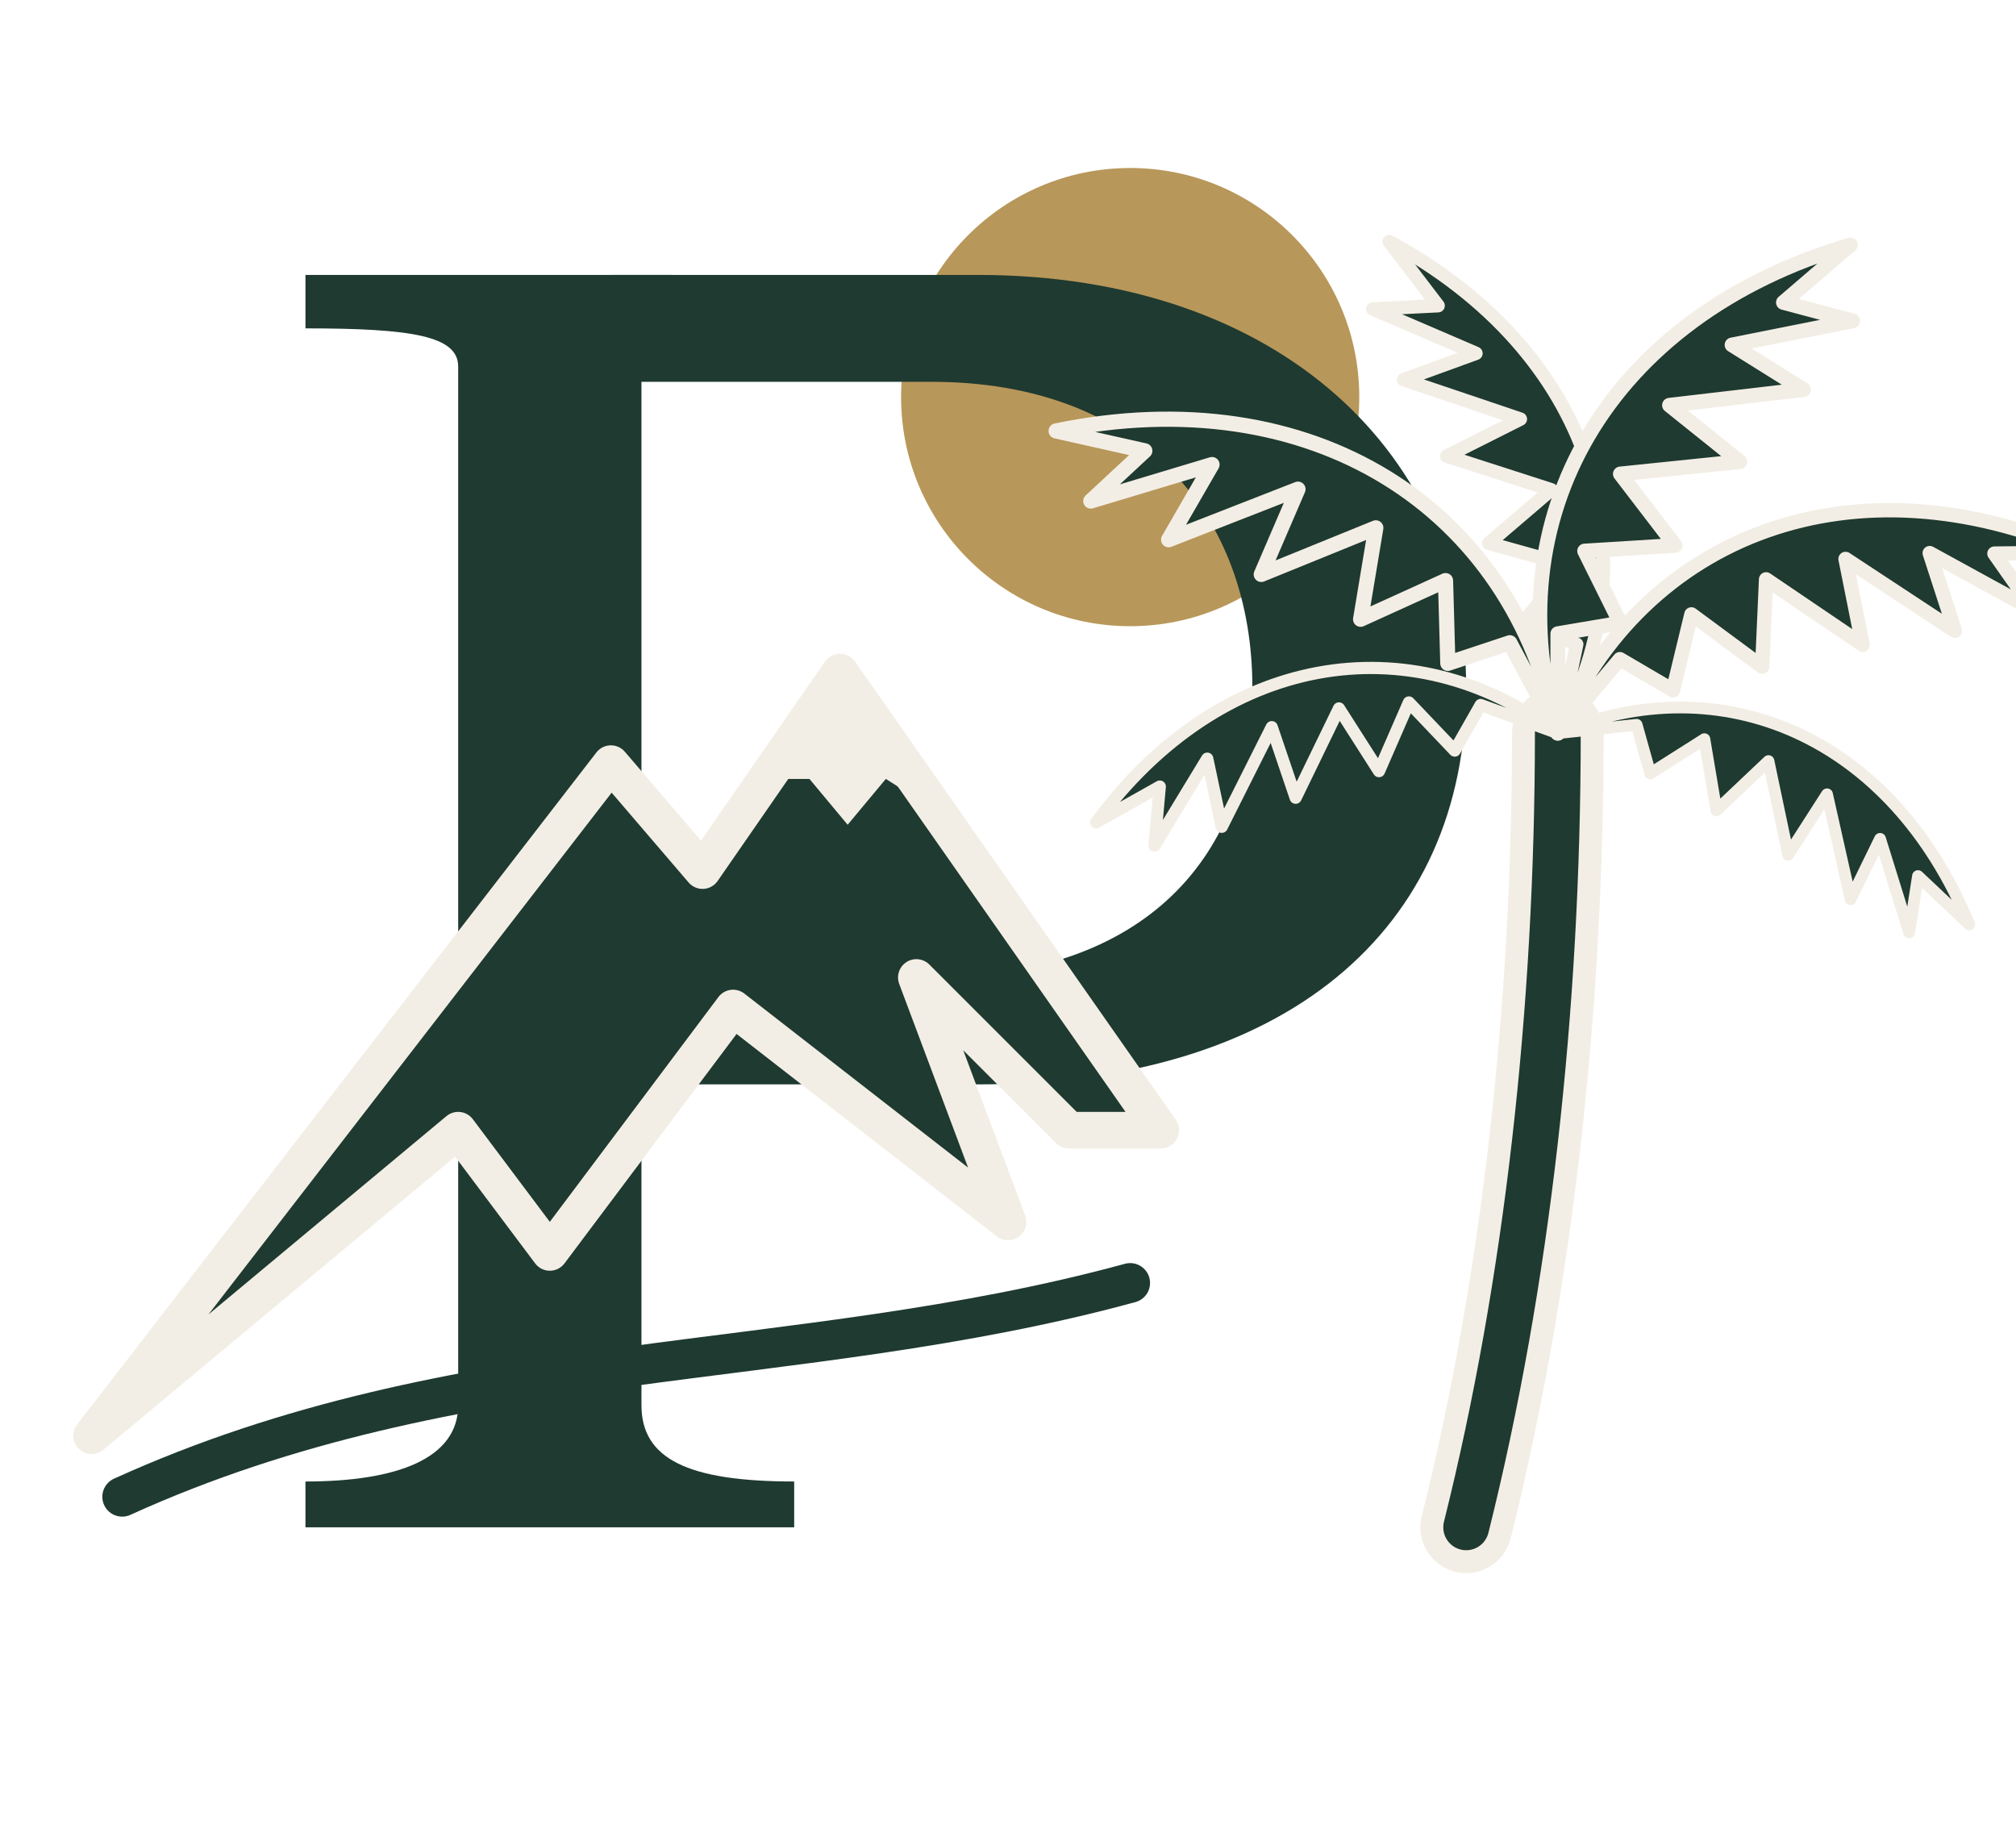
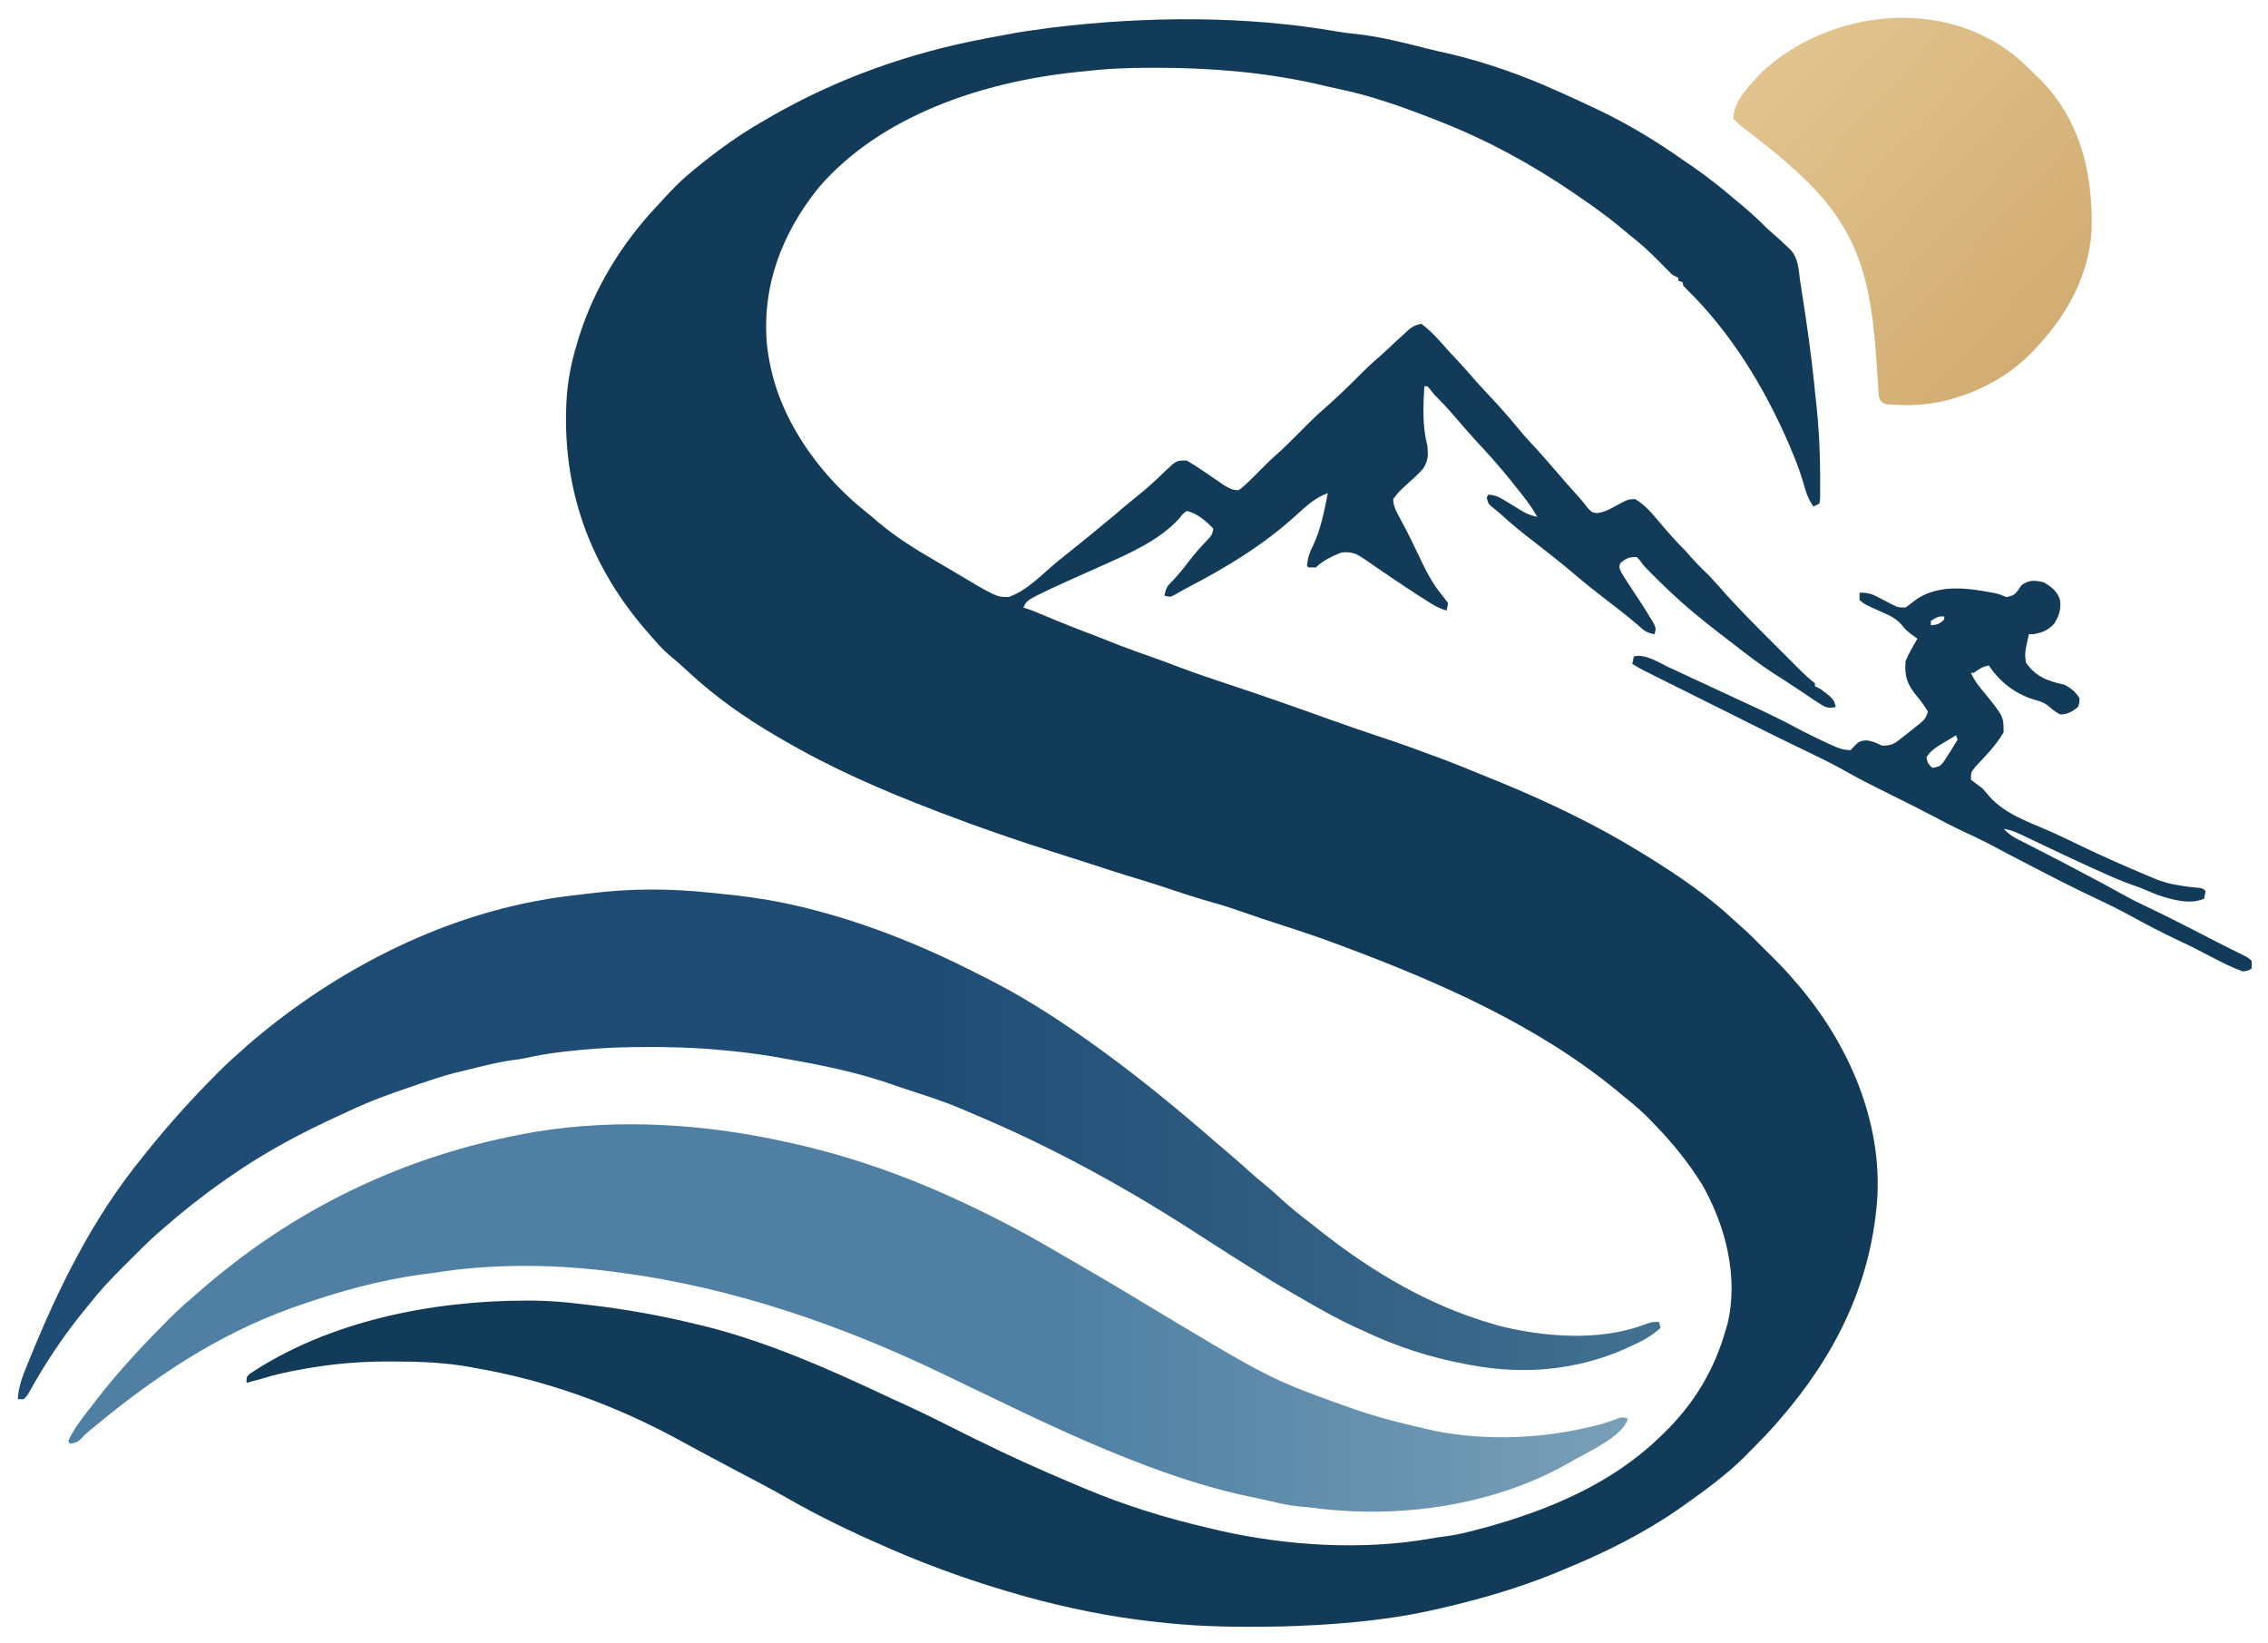
- <svg xmlns="http://www.w3.org/2000/svg" viewBox="0 0 132 120">
-   <circle cx="74" cy="26" r="15" fill="#b8975a" />
-   <g fill="#1f3a30">
-     <path fill-rule="evenodd" d="M40 18 H64 C84 18 96 30 96 45 C96 61 84 71 64 71 H40 V64 H61 C75 64 82 56 82 45 C82 34 75 25 61 25 H40 Z" />
-     <path d="M20 18 H44 V22 H42 V92 C42 95.5 45 97 52 97 V100 H20 V97 C26 97 30 95.5 30 92 V24 C30 22 27 21.5 20 21.5 Z" />
-   </g>
-   <path d="M6 94 L40 50 L46 57 L55 44 L76 74 L70 74 L60 64 L66 80 L48 66 L36 82 L30 74 Z" fill="#1f3a30" stroke="#f3eee5" stroke-width="2.4" stroke-linejoin="round" />
-   <path fill="#f3eee5" d="M50 51 L55 44 L61.5 53.2 L58 51 L55.5 54 L53 51 Z" />
-   <path d="M8 98 C30 88 52 90 74 84" fill="none" stroke="#1f3a30" stroke-width="2.6" stroke-linecap="round" />
-   <path d="M102 48 C102 66 100 84 96 100" stroke="#f3eee5" stroke-width="6" fill="none" stroke-linecap="round" />
-   <path d="M102 48 C102 66 100 84 96 100" stroke="#1f3a30" stroke-width="3" fill="none" stroke-linecap="round" />
-   <g fill="#1f3a30" stroke="#f3eee5" stroke-width="1.4" stroke-linejoin="round" transform="translate(102 48)">
-     <path d="M0 0 C14 -16 36 -17 54 -1 L46 -3.5 L48 3 L40 -5.5 L40 2.5 L32 -7.5 L31 1 L24 -8 L21 0 L16 -7 L12 -0.5 L8 -5 Z" transform="scale(-1 1) rotate(-70) scale(0.63)" />
-     <path d="M0 0 C14 -16 36 -17 54 -1 L46 -3.5 L48 3 L40 -5.5 L40 2.5 L32 -7.5 L31 1 L24 -8 L21 0 L16 -7 L12 -0.5 L8 -5 Z" transform="rotate(-58) scale(0.69)" />
-     <path d="M0 0 C14 -16 36 -17 54 -1 L46 -3.5 L48 3 L40 -5.5 L40 2.5 L32 -7.5 L31 1 L24 -8 L21 0 L16 -7 L12 -0.5 L8 -5 Z" transform="scale(-1 1) rotate(-30) scale(0.71)" />
-     <path d="M0 0 C14 -16 36 -17 54 -1 L46 -3.5 L48 3 L40 -5.5 L40 2.5 L32 -7.5 L31 1 L24 -8 L21 0 L16 -7 L12 -0.5 L8 -5 Z" transform="rotate(-18) scale(0.67)" />
-     <path d="M0 0 C14 -16 36 -17 54 -1 L46 -3.5 L48 3 L40 -5.5 L40 2.5 L32 -7.5 L31 1 L24 -8 L21 0 L16 -7 L12 -0.5 L8 -5 Z" transform="scale(-1 1) rotate(12) scale(0.57)" />
-     <path d="M0 0 C14 -16 36 -17 54 -1 L46 -3.5 L48 3 L40 -5.5 L40 2.5 L32 -7.5 L31 1 L24 -8 L21 0 L16 -7 L12 -0.5 L8 -5 Z" transform="rotate(26) scale(0.55)" />
-   </g>
+ <svg xmlns="http://www.w3.org/2000/svg" viewBox="144 64 1527 1106" role="img" aria-label="Sea &amp; Ski Villas">
+   <defs>
+     <linearGradient id="ss-mid-dark" gradientUnits="userSpaceOnUse" x1="150" y1="0" x2="1260" y2="0">
+       <stop offset="0" stop-color="#1f4c74" />
+       <stop offset="1" stop-color="#6f9fb5" />
+     </linearGradient>
+     <linearGradient id="ss-light-dark" gradientUnits="userSpaceOnUse" x1="190" y1="0" x2="1240" y2="0">
+       <stop offset="0" stop-color="#4f80a3" />
+       <stop offset="1" stop-color="#c6d8de" />
+     </linearGradient>
+     <linearGradient id="ss-sun-dark" x1="0" y1="0" x2="1" y2="1">
+       <stop offset="0" stop-color="#e4c793" />
+       <stop offset="1" stop-color="#cfa86c" />
+     </linearGradient>
+   </defs>
+   <path fill="#123B5A" d="M0 0 C4.2 0.7 8.3 1.2 12.5 1.6 C28.4 3.4 43.8 7.2 59.2 11.2 C64.4 12.5 69.6 13.7 74.8 14.8 C99.6 20.7 123.9 29.2 147.1 39.7 C147.6 39.9 147.6 39.9 150.1 41 C157.1 44.1 164.1 47.4 171.1 50.7 C171.6 50.9 171.6 50.9 173.9 52 C195.1 62 215 74.1 234.1 87.7 C235.5 88.6 236.9 89.6 238.3 90.5 C248.7 97.7 258.5 105.5 268.1 113.7 C268.8 114.2 268.8 114.2 272.1 117 C278 122 283.7 127.1 289.1 132.7 C290.4 133.8 291.6 134.9 292.9 136 C296.2 138.9 299.4 141.8 302.5 144.8 C302.9 145.2 302.9 145.2 305 147.2 C310 153 310.1 160.5 311.1 167.7 C311.5 170.2 311.9 172.8 312.3 175.4 C315.5 195.9 318.5 216.5 320.6 237.3 C321 241.4 321.4 245.4 321.9 249.5 C323.7 265.7 324.5 281.7 324.6 298 C324.6 299 324.6 299 324.6 303.8 C324.6 305.6 324.6 307.4 324.6 309.2 C324.6 310 324.6 310 324.6 314 C324.5 315.2 324.3 316.4 324.1 317.7 C322.8 318.3 321.5 319 320.1 319.7 C316.4 314.7 315 309.7 313.3 303.8 C311 296.1 308.3 288.7 305.1 281.4 C304.6 280.2 304.2 279.1 303.7 278 C287 239.4 264.5 202.4 234.2 172.9 C232.1 170.7 232.1 170.7 232.1 168.7 C231.1 168.3 230.1 168 229.1 167.7 C229.1 167 229.1 166.4 229.1 165.7 C227.8 165 226.5 164.4 225.1 163.7 C222.2 160.9 219.4 158 216.6 155.1 C210 148.5 203.5 142.4 196.1 136.7 C193.6 134.6 191 132.5 188.5 130.4 C180.3 123.7 171.8 117.6 163.1 111.7 C161.5 110.6 159.9 109.4 158.2 108.3 C130.4 89.3 100.5 73 69.1 60.7 C67.5 60 65.8 59.4 64.1 58.7 C43.3 50.6 22 43 0.1 38.5 C-4.7 37.5 -9.5 36.4 -14.3 35.2 C-50.2 27.2 -86.1 24.3 -122.8 24.3 C-124.1 24.3 -125.3 24.3 -126.6 24.3 C-141.5 24.3 -156.1 24.9 -170.9 26.7 C-173.2 26.9 -175.5 27.1 -177.8 27.4 C-239.5 34 -308 56.5 -349.7 105 C-374.5 135.8 -388.3 171.8 -384.4 211.8 C-383 222.9 -380.7 233.2 -376.9 243.7 C-376.5 244.7 -376.2 245.7 -375.8 246.7 C-364.3 276.4 -342.5 303.8 -317.6 323.5 C-314.8 325.7 -312.1 328.1 -309.4 330.4 C-297.7 340.2 -284.7 348.4 -271.5 356 C-268 358 -264.6 360 -261.1 362.1 C-230 380.7 -230 380.7 -221.8 380.6 C-209.6 376.6 -198.6 364.7 -188.9 356.7 C-187.2 355.3 -185.6 354 -183.9 352.7 C-176.8 347.1 -169.9 341.4 -162.9 335.7 C-161.9 334.9 -160.9 334.1 -159.9 333.2 C-153.9 328.3 -147.9 323.4 -142.1 318.3 C-139.3 316 -136.4 313.7 -133.6 311.4 C-127.2 306.3 -121.3 300.6 -115.4 294.9 C-108.7 288.7 -108.7 288.7 -101.9 288.7 C-98.1 290.9 -94.5 293.2 -90.9 295.7 C-87.8 297.8 -84.7 299.9 -81.6 302 C-80.1 303.1 -78.6 304.1 -77 305.2 C-73.3 307.4 -71.2 308.7 -66.9 308.7 C-63.9 306.5 -61.5 304.3 -58.9 301.7 C-57.8 300.6 -56.7 299.5 -55.5 298.3 C-53.2 296 -50.8 293.6 -48.4 291.2 C-46.1 288.8 -43.6 286.6 -41.1 284.4 C-35.8 279.7 -30.9 274.7 -25.9 269.7 C-19.7 263.4 -13.6 257.4 -6.9 251.7 C1.5 244.2 9.4 236.4 17.3 228.5 C21.1 224.7 25.1 221.2 29.1 217.7 C31.3 215.7 33.4 213.7 35.6 211.7 C36.7 210.7 37.8 209.7 38.9 208.6 C40.9 206.8 42.8 205 44.8 203.2 C48.7 199.5 50.7 197.7 56.1 196.7 C63.4 202 69.1 209 75.1 215.7 C77.2 217.9 79.3 220.2 81.4 222.4 C85.7 227.1 89.9 231.9 94.1 236.7 C98.7 241.7 103.3 246.7 108 251.7 C113.1 257.3 118 263 122.8 268.9 C126.2 273 129.9 277 133.6 280.9 C137.8 285.5 141.8 290.2 145.9 294.9 C151.5 301.4 157.1 307.9 162.9 314.2 C164.8 316.4 166.6 318.6 168.3 320.9 C171.1 323.7 171.1 323.7 174.3 324.1 C179 323.6 182 322 186.2 319.7 C195.2 314.8 195.2 314.8 200.1 314.7 C206.3 318.5 210.5 323.2 215.1 328.7 C221.2 335.9 227.3 343 234.1 349.7 C235.2 350.9 236.2 352.1 237.3 353.4 C241.4 358 245.7 362.3 250.1 366.5 C252.2 368.8 254.3 371.1 256.4 373.4 C268.3 387.1 281.2 399.9 294 412.7 C296.8 415.5 299.7 418.4 302.6 421.3 C304.4 423.1 306.2 424.9 308.1 426.8 C308.9 427.6 309.8 428.5 310.6 429.3 C314 432.7 317.3 435.8 321.1 438.7 C321.1 439.3 321.1 440 321.1 440.7 C322.4 441.3 323.8 442 325.1 442.7 C333.8 449.4 333.8 449.4 335.1 454.7 C329.4 455.8 328 454.8 323.3 451.8 C322.3 451.1 321.2 450.4 320.1 449.7 C318.8 448.8 317.4 447.9 316.1 447 C313 444.9 309.9 442.9 306.8 440.8 C302.5 437.9 298.2 435.2 293.8 432.4 C284.3 426.3 275.4 419.4 266.5 412.5 C263.3 410.1 260.2 407.6 257 405.2 C251.3 400.8 245.7 396.3 240.1 391.7 C239 390.8 237.9 389.9 236.8 388.9 C229 382.3 221.7 375.4 214.4 368.2 C213.6 367.3 212.7 366.4 211.8 365.6 C205.4 359.1 205.4 359.1 203.2 355.9 C202.5 355.2 201.8 354.4 201.1 353.7 C195.7 353.7 194.3 354.4 190.1 357.7 C189.1 360.7 189.1 360.7 190.9 364.4 C193.4 368.6 196.1 372.6 198.8 376.7 C202.6 382.3 206.3 388 209.8 393.9 C210.7 395.3 211.5 396.7 212.4 398.1 C214.1 401.7 214.1 401.7 213.1 405.7 C207.6 404.6 206.2 403.4 202.1 399.7 C195.6 394.1 189 388.9 182.1 383.7 C174.3 377.7 166.7 371.7 159.2 365.3 C150.2 357.6 140.8 350.3 131.4 343 C123.8 337.1 116.4 331.2 109.4 324.7 C107.5 323 105.5 321.4 103.6 319.9 C101.1 317.7 101.1 317.7 100.1 313.7 C100.5 313 100.8 312.4 101.1 311.7 C106.5 311.9 110 314.2 114.5 317 C127.5 325 127.5 325 134.1 326.7 C129.9 319 124.6 312.5 119.1 305.7 C118.6 305 118.6 305 115.7 301.4 C108.5 292.6 101 284 93.1 275.7 C88 270 82.9 264.3 78 258.5 C73.9 253.7 69.6 249.1 65.1 244.7 C64.2 243.5 63.3 242.4 62.3 241.2 C61.6 240.4 60.9 239.5 60.1 238.7 C59.5 238.7 58.8 238.7 58.1 238.7 C57.3 252.6 56.7 265 60.1 278.7 C60.8 285.2 60.8 288.6 57.2 294.3 C53.6 298.4 49.6 301.9 45.5 305.5 C42.3 308.4 39.6 311.2 37.1 314.7 C37.3 320.2 39.9 324.3 42.5 329.1 C46.5 336.5 50.2 344 53.8 351.6 C58.6 361.8 63.3 371.5 70.6 380.1 C71.2 380.9 71.2 380.9 74.1 384.7 C73.8 386.3 73.5 388 73.1 389.7 C66.9 388.1 62 384.6 56.7 381.2 C55.7 380.5 54.7 379.9 53.7 379.3 C41.5 371.4 29.4 363.2 17.5 354.9 C12 351.2 8.7 349.9 2.1 350.7 C-4.1 353.3 -10.1 355.9 -14.9 360.7 C-16.5 360.7 -18.2 360.7 -19.9 360.7 C-20.2 360.3 -20.5 360 -20.9 359.7 C-20.5 354.6 -19.3 350.8 -17 346.4 C-11.6 335 -9.3 323 -6.9 310.7 C-15.5 313.7 -21.9 319.8 -28.6 325.9 C-50.5 345.8 -75.5 360.9 -101.7 374.5 C-104.4 375.9 -107.1 377.4 -109.7 379 C-112.9 380.7 -112.9 380.7 -116.9 379.7 C-115.8 374.3 -115.1 373.4 -111.4 369.7 C-107.7 365.7 -104.2 361.6 -100.9 357.2 C-96.7 351.5 -92 346.4 -87 341.2 C-84.9 338.7 -84.9 338.7 -83.9 334.7 C-88.5 329.7 -95.2 324 -101.9 322.7 C-104.4 324.5 -104.4 324.5 -106.9 327.7 C-120.1 342.3 -140.1 351.1 -157.8 359 C-160.7 360.3 -163.6 361.6 -166.5 362.9 C-167.9 363.5 -169.3 364.2 -170.8 364.8 C-176.6 367.4 -182.4 370.1 -188.3 372.7 C-190.1 373.5 -191.9 374.4 -193.7 375.2 C-209.4 382.7 -209.4 382.7 -211.9 387.7 C-211.5 387.8 -211.5 387.8 -209.4 388.5 C-205.5 389.8 -201.7 391.4 -197.9 393 C-185.2 398.4 -172.3 403.4 -159.4 408.3 C-155 410 -150.6 411.8 -146.2 413.5 C-138.6 416.4 -130.9 419.1 -123.2 421.8 C-117.6 423.8 -112 425.9 -106.5 428 C-95.1 432.3 -83.5 436.2 -71.9 440 C-49.2 447.5 -26.6 455.5 -4.1 463.6 C7.2 467.6 18.5 471.5 29.9 475.3 C40.7 478.8 51.4 482.7 62.1 486.7 C63 487 63 487 67.4 488.6 C79.1 493 90.7 497.7 102.2 502.5 C104.2 503.3 106.2 504.1 108.2 504.9 C141.1 518.4 173.8 534 204.1 552.7 C205.6 553.6 207.1 554.5 208.7 555.5 C228.6 567.9 248.2 581.1 265.4 597.1 C267.7 599.2 270 601.3 272.3 603.3 C276.8 607.2 280.9 611.4 285.1 615.7 C287.6 618.1 290.1 620.6 292.6 623.1 C297.6 628.1 302.5 633.2 307.1 638.7 C307.9 639.5 308.6 640.4 309.4 641.3 C343.8 681.4 366.9 734.2 362.9 787.7 C358.3 844.3 334.1 892.3 297.1 934.7 C296.1 935.9 295.1 937 294.1 938.2 C288.8 944.2 283.2 949.8 277.6 955.5 C277 956 277 956 274.3 958.9 C261.4 971.7 246.9 982.2 232.1 992.7 C231.5 993.1 231.5 993.1 228.5 995.2 C204.6 1011.7 178 1024.8 151.1 1035.7 C149.6 1036.3 148 1037 146.4 1037.7 C118.3 1049.2 88.7 1057.3 59.1 1063.7 C58 1063.9 56.8 1064.2 55.6 1064.4 C32.7 1069 9.4 1071.3 -13.9 1072.7 C-15.3 1072.8 -16.8 1072.8 -18.3 1072.9 C-31.8 1073.7 -45.3 1073.9 -58.9 1073.9 C-59.4 1073.9 -59.4 1073.9 -62.3 1073.9 C-82.3 1073.9 -102 1073 -121.9 1070.7 C-123.1 1070.5 -124.3 1070.4 -125.6 1070.3 C-153.9 1067.1 -182.4 1061.3 -209.9 1053.7 C-210.8 1053.4 -211.8 1053.1 -212.7 1052.9 C-242.8 1044.5 -272.2 1034.1 -300.9 1021.7 C-301.5 1021.4 -301.5 1021.4 -304.5 1020.1 C-327.5 1010.1 -350 999.3 -371.7 986.8 C-383.2 980.3 -394.8 974.2 -406.5 968.1 C-413.9 964.2 -421.4 960.2 -428.8 956.2 C-430.9 955 -433 953.9 -435.1 952.8 C-438.6 950.9 -442.1 949 -445.6 947.1 C-487.8 924.3 -533.6 907.8 -580.9 899.7 C-581.9 899.5 -582.9 899.3 -583.9 899.1 C-601.6 895.9 -619.2 895.3 -637.1 895.3 C-638.2 895.3 -639.3 895.3 -640.4 895.3 C-658.8 895.3 -676.5 896.9 -694.6 900 C-695.8 900.3 -697.1 900.5 -698.4 900.7 C-707 902.2 -715.5 904.1 -723.9 906.7 C-726 907.3 -728.2 907.8 -730.3 908.4 C-731.8 908.8 -733.3 909.2 -734.9 909.7 C-734.9 905.7 -734.9 905.7 -733 903.8 C-679.7 868.1 -610.2 854.4 -547.1 854.3 C-545.5 854.3 -543.8 854.3 -542.1 854.3 C-531 854.4 -520 855.3 -508.9 856.7 C-507.8 856.8 -506.7 856.9 -505.5 857.1 C-479.9 860 -454.9 864.5 -429.9 870.7 C-429.3 870.8 -429.3 870.8 -426.5 871.5 C-384.6 882 -344.3 899.7 -305.4 918 C-300.8 920.2 -296.1 922.3 -291.5 924.4 C-280.8 929.3 -270.3 934.4 -259.9 939.7 C-254.6 942.4 -249.2 945 -243.9 947.7 C-242.9 948.2 -241.9 948.6 -240.9 949.1 C-221.6 958.7 -202 967.5 -182.2 975.9 C-178.4 977.5 -174.6 979.1 -170.8 980.7 C-143.4 992.3 -114.9 1001 -85.9 1007.7 C-83.9 1008.1 -82 1008.6 -80 1009.1 C-34.6 1019.4 16.4 1022.6 62.4 1014.5 C66.2 1013.8 70 1013.3 73.8 1012.8 C81.2 1011.8 88.3 1010 95.5 1008 C96.8 1007.7 98.1 1007.3 99.4 1007 C142.1 995.2 183.8 977.7 216.1 946.7 C217.1 945.8 218 944.9 219 943.9 C239.4 924.2 253.5 901 261.1 873.7 C261.3 873.1 261.3 873.1 262.2 870 C269.8 838.3 260.9 803.8 245.1 776.1 C235.9 761.4 225.1 748 213.1 735.7 C212.3 734.8 211.4 733.9 210.5 733 C205.7 728 200.6 723.5 195.2 719.1 C192.9 717.3 190.7 715.5 188.5 713.6 C134.5 669 68.2 640 3.1 615.7 C2.4 615.4 2.4 615.4 -1.2 614.1 C-12.6 609.8 -24.2 605.9 -35.8 602.2 C-46.3 598.8 -56.7 595.4 -67.1 591.7 C-75 588.9 -83.1 586.6 -91.2 584.3 C-97.7 582.4 -104.1 580.3 -110.4 578.2 C-118.1 575.6 -125.7 573.1 -133.4 570.8 C-145.6 567.2 -157.6 563.2 -169.7 559.3 C-176 557.3 -182.4 555.2 -188.8 553.2 C-215.4 544.8 -241.8 535.7 -267.9 525.7 C-269.1 525.2 -270.3 524.8 -271.5 524.3 C-306.8 510.8 -341.3 495.8 -373.9 476.7 C-375.6 475.7 -377.3 474.7 -379.1 473.7 C-399.8 461.5 -419.6 447.6 -437.2 431.2 C-441.8 426.9 -446.6 422.7 -451.4 418.7 C-455.3 415.3 -458.5 411.6 -461.9 407.7 C-462.8 406.7 -463.7 405.7 -464.6 404.6 C-504.1 359.7 -522.9 306.8 -519.4 247.2 C-518.6 235 -516.4 223.5 -512.9 211.7 C-512.4 210 -511.9 208.4 -511.4 206.6 C-501 172.9 -482.1 142.2 -457.9 116.7 C-456.8 115.5 -455.7 114.3 -454.6 113.1 C-448.9 106.9 -443.4 101 -436.9 95.7 C-435.8 94.7 -434.6 93.8 -433.5 92.8 C-419 80.9 -404.1 70 -387.9 60.7 C-386.1 59.6 -384.3 58.6 -382.6 57.6 C-337.8 31.7 -288.6 14.2 -237.9 4.7 C-236.7 4.4 -235.5 4.2 -234.3 4 C-230.2 3.2 -226 2.4 -221.9 1.7 C-220.2 1.4 -218.5 1.1 -216.8 0.7 C-209.8 -0.4 -202.9 -1.4 -195.9 -2.3 C-194.4 -2.5 -193 -2.7 -191.4 -2.9 C-129.1 -10.4 -62 -10.9 0 0 Z " transform="translate(1044.88,85.3291)" />
+   <path fill="url(#ss-light-dark)" d="M0 0 C1.4 0.3 2.8 0.6 4.3 0.9 C35.9 8 67.2 18.3 97 31 C97.7 31.3 97.7 31.3 101.2 32.8 C128.5 44.7 155 58.2 180.7 73.3 C187.2 77.1 193.7 80.9 200.2 84.6 C211.2 91 222.1 97.4 233 104 C324.4 159.1 324.4 159.1 374 177 C374.5 177.2 374.5 177.2 376.9 178 C391.8 183.4 407 187.7 422.5 191.2 C424.7 191.7 427 192.2 429.2 192.8 C463.7 201.2 504.6 200.2 539 192 C540.6 191.6 542.2 191.3 543.8 190.9 C549 189.6 553.8 188.1 558.7 186.2 C562 185 562 185 566 186 C562.9 198.4 538.1 208.8 527.4 215.3 C475.9 245 411.3 253.9 353 246 C349.9 245.7 346.8 245.4 343.7 245.1 C337.7 244.4 332 243.4 326.2 241.8 C322.8 241 319.5 240.3 316.1 239.6 C287.2 233.9 259.4 224.8 232 214 C231 213.6 230 213.2 229 212.8 C192 198.3 156.3 180.7 120.4 163.5 C119.4 163 118.4 162.5 117.4 162 C113 159.9 108.6 157.8 104.2 155.7 C36.7 123.2 -36.5 98 -111 88 C-112.2 87.8 -113.3 87.7 -114.5 87.5 C-155 82.1 -197.7 81.4 -238 88 C-240.4 88.3 -242.9 88.6 -245.3 88.9 C-274.3 92.8 -301.5 100.4 -329 110 C-330.7 110.6 -332.4 111.2 -334.2 111.8 C-383.9 129.8 -426.6 158.4 -467 192 C-468.1 192.9 -469.2 193.8 -470.3 194.7 C-473 197 -473 197 -475.6 199.8 C-478 202 -478 202 -483 203 C-483.3 202.3 -483.7 201.7 -484 201 C-479.7 191.8 -473.2 184 -467 176 C-466.1 174.8 -465.1 173.6 -464.2 172.3 C-450.3 154.5 -435.1 138 -419.1 122 C-418.2 121.1 -417.4 120.2 -416.5 119.3 C-411.5 114.3 -406.4 109.6 -401 105 C-399.8 104 -398.6 102.9 -397.4 101.9 C-389.2 94.6 -380.7 87.7 -372 81 C-370.6 79.9 -369.1 78.8 -367.7 77.7 C-310.6 34.8 -245.2 6.7 -175 -6 C-174.2 -6.1 -174.2 -6.1 -170.1 -6.9 C-114.1 -16.2 -55.1 -12.4 0 0 Z " transform="translate(674,833)" />
+   <path fill="url(#ss-mid-dark)" d="M0 0 C2.3 0.2 4.6 0.4 6.9 0.7 C21.4 2.1 35.7 4 50 7 C51.3 7.3 52.7 7.5 54 7.8 C98.4 17.6 140.7 34.3 181 55 C183.1 56 185.2 57.1 187.2 58.1 C208.6 69 228.4 81.3 248 95 C249.4 96 250.8 97 252.3 98 C283.1 119.6 311.9 143.1 340.3 167.8 C343.9 170.9 347.6 174.1 351.3 177.2 C355.3 180.7 359.3 184.1 363.2 187.7 C366.5 190.7 369.9 193.6 373.4 196.4 C377.3 199.6 381.1 202.9 384.8 206.4 C391.2 212.3 398.1 217.7 405 223 C407.3 224.8 409.5 226.6 411.8 228.4 C446.1 255.3 483.9 277.8 526 290 C527.8 290.5 529.5 291 531.3 291.6 C561.6 299.2 599.1 302.1 628.8 290.9 C634 289 634 289 639 289 C639.3 290.3 639.7 291.6 640 293 C633.8 298.7 627.1 302.2 619.4 305.6 C618.3 306.1 617.3 306.6 616.2 307.1 C583.1 321.7 547.5 324.7 512 318 C510.9 317.8 509.9 317.6 508.8 317.4 C484.5 312.8 462.3 305.6 440 295 C438.5 294.3 436.9 293.6 435.3 292.9 C423.4 287.4 412.1 281.2 400.8 274.6 C398.2 273.1 395.6 271.6 393 270.1 C381.8 263.7 370.9 256.9 360 250 C356.9 248 353.7 246 350.6 244.1 C344 239.9 337.5 235.7 331 231.5 C282.3 199.8 231.7 171.8 178.1 149.3 C175.5 148.2 173 147.1 170.4 146 C157.7 140.5 144.5 136.4 131.4 132.1 C127.3 130.8 123.2 129.3 119.1 127.9 C98.4 121 76.8 116.4 55.3 112.6 C52.9 112.2 50.5 111.7 48.1 111.3 C37.8 109.4 27.6 108 17.2 106.9 C15.6 106.7 14 106.5 12.3 106.4 C-1.8 104.9 -15.8 104.2 -30 104 C-31.7 104 -33.4 103.9 -35.1 103.9 C-40.1 103.9 -45 103.9 -50 104 C-51 104 -52.1 104 -53.1 104 C-67.8 104.2 -82.3 105.2 -96.9 106.9 C-98.3 107 -99.7 107.2 -101.2 107.4 C-108.8 108.3 -116.3 109.6 -123.9 111.3 C-127 112 -130.1 112.4 -133.3 112.8 C-143.4 114.2 -153.1 116.8 -163 119.2 C-165.9 120 -168.8 120.6 -171.7 121.3 C-179.8 123.4 -187.8 126.1 -195.8 128.8 C-197.3 129.3 -198.8 129.8 -200.4 130.4 C-214.9 135.2 -229.1 140.4 -243 147 C-245.1 148 -247.2 148.9 -249.3 149.9 C-275 161.6 -299.8 174.8 -323 191 C-324.3 191.9 -325.6 192.8 -327 193.8 C-341.3 203.8 -354.9 214.5 -368 226 C-369.5 227.3 -371 228.6 -372.5 229.9 C-379.6 236.3 -386.3 243.1 -393.1 249.9 C-394.4 251.2 -395.7 252.5 -397 253.8 C-404.1 260.9 -410.8 268.1 -417 276 C-418.1 277.3 -419.2 278.7 -420.3 280 C-434.9 297.8 -447.3 316.3 -458.4 336.4 C-460 339 -460 339 -462 341 C-463.3 341 -464.6 341 -466 341 C-465.6 333 -463.2 326.5 -460.2 319.2 C-459.7 318 -459.2 316.8 -458.7 315.5 C-438.9 266.5 -415.6 219.1 -382 178 C-381 176.7 -379.9 175.4 -378.9 174.1 C-364.3 156 -349 138.9 -332.6 122.5 C-331.8 121.7 -331 120.8 -330.1 120 C-325.2 115.1 -320.2 110.5 -315 106 C-313.9 105.1 -312.9 104.1 -311.8 103.1 C-257.6 56.1 -189.9 19.7 -119 6 C-117.6 5.7 -116.2 5.5 -114.7 5.2 C-104.9 3.3 -95 2.1 -85 1 C-83.6 0.8 -82.2 0.6 -80.8 0.5 C-53.8 -2.9 -27 -2.9 0 0 Z " transform="translate(622,665)" />
+   <path fill="#123B5A" d="M0 0 C5.3 3.2 9.1 6 11 12 C11.7 18.5 10.4 22.5 7 28 C2.7 32.5 -1 33.9 -7 35 C-8 35 -9 35 -10 35 C-12.8 47.6 -12.8 47.6 -12 54 C-5.5 63.7 3 66.6 14 69 C18.3 71.3 21.5 73.8 24 78 C24.1 81.1 24.1 81.1 23 84 C19.3 87.2 15.9 89 11 89 C7.9 87.3 5.4 85.4 2.8 83 C-0.4 80.7 -3.2 79.9 -6.9 78.9 C-19.6 74.9 -29.6 67 -37 56 C-41.3 56.9 -43.4 58.3 -47 61 C-47.7 61 -48.3 61 -49 61 C-46.8 66 -43.8 69.9 -40.2 74.1 C-27 90.4 -27 90.4 -27 101 C-32.1 109.8 -39.1 116.9 -46.1 124.3 C-49 128 -49 128 -49 133 C-46.4 135 -43.7 137 -41 139 C-39.5 140.7 -38 142.5 -36.5 144.3 C-25.8 156.3 -9.4 161.7 5 168 C11.7 171.1 18.4 174.2 25.1 177.5 C40.2 184.8 55.5 191.5 71 198 C72.8 198.7 74.5 199.5 76.3 200.2 C80.6 201.8 84.5 202.9 89 203.7 C90.4 203.9 91.7 204.2 93.1 204.4 C96.4 204.9 99.6 205.3 102.9 205.6 C107 206 107 206 109 208 C108.7 209.6 108.3 211.3 108 213 C98.7 217.3 86.2 213.7 76.9 210.6 C74.5 209.7 72.2 208.7 69.9 207.7 C66.5 206.2 63 204.9 59.5 203.7 C52 201.1 44.8 197.9 37.6 194.6 C36.3 194 35 193.5 33.7 192.9 C23.2 188.1 12.7 183.2 2.2 178.2 C1.2 177.7 0.2 177.3 -0.9 176.7 C-2.9 175.8 -4.9 174.8 -7 173.8 C-20.6 167.3 -20.6 167.3 -27 166 C-23.6 169.4 -21.5 171 -17.4 173.1 C-16.3 173.7 -15.2 174.2 -14 174.8 C-12.8 175.4 -11.7 176 -10.4 176.6 C-8 177.9 -5.5 179.1 -3.1 180.4 C-1.9 181 -0.6 181.6 0.6 182.3 C5.1 184.6 9.5 186.9 14 189.2 C18.6 191.7 23.2 194.1 27.8 196.5 C35.5 200.5 43.2 204.6 50.8 208.9 C58 213 65.4 216.6 73 220.2 C84.8 225.8 96.3 231.8 107.9 237.7 C109.5 238.6 111.1 239.4 112.7 240.2 C113.5 240.6 113.5 240.6 117.4 242.6 C123.2 245.6 129.1 248.5 135 251.4 C138 253 138 253 140 255 C140 256.6 140 258.3 140 260 C137.6 261.6 137.6 261.6 134 262 C126.7 259.4 120 256 113.2 252.4 C105.6 248.4 98 244.5 90.2 240.9 C79 235.6 68.1 229.9 57.2 223.9 C48.5 219.2 39.6 214.9 30.6 210.7 C17.8 204.6 5.2 198.1 -7.4 191.6 C-8.9 190.8 -10.3 190.1 -11.8 189.3 C-19 185.6 -26.1 181.9 -33.1 178.1 C-41.2 173.8 -49.4 169.9 -57.7 166.1 C-62.8 163.6 -67.9 161 -72.9 158.3 C-84.1 152.4 -95.5 146.7 -106.9 141.1 C-115.7 136.7 -124.5 132.3 -133.1 127.4 C-142 122.3 -151.2 117.9 -160.5 113.4 C-172.4 107.7 -184.2 101.9 -196 96 C-200.7 93.6 -205.4 91.3 -210.1 88.9 C-212.7 87.6 -215.3 86.3 -218 85 C-219.3 84.4 -220.6 83.7 -222 83 C-226 81 -230 79 -234 77 C-235.4 76.3 -236.7 75.7 -238 75 C-240.6 73.7 -243.1 72.4 -245.7 71.2 C-250.9 68.6 -256.1 66 -261.3 63.4 C-262 63 -262 63 -265.6 61.2 C-266.1 61 -266.1 61 -269.1 59.5 C-271.8 58.1 -274.4 56.6 -277 55 C-276.7 53.4 -276.3 51.7 -276 50 C-268.7 47.6 -257.6 54.9 -250.9 58 C-249.9 58.5 -248.9 58.9 -247.8 59.4 C-245.7 60.4 -243.5 61.4 -241.3 62.4 C-238 64 -234.6 65.6 -231.2 67.1 C-219.8 72.4 -208.4 77.7 -197 83 C-196.2 83.4 -196.2 83.4 -192 85.3 C-183.8 89.2 -175.7 93.1 -167.7 97.4 C-160.6 101.2 -153.5 104.7 -146.2 108.1 C-145.2 108.6 -144.2 109 -143.1 109.5 C-138.4 111.7 -135.2 113 -130 113 C-129.1 112 -128.2 111 -127.2 110 C-124 107 -124 107 -119.5 106.4 C-115.2 107 -112.8 108 -109 110 C-101.9 110 -100.5 108.7 -95.1 104.4 C-93.7 103.3 -92.3 102.2 -90.9 101.1 C-89.6 100.1 -88.3 99.1 -87 98 C-86.1 97.3 -85.2 96.5 -84.2 95.8 C-80.7 92.9 -79.1 91.5 -78 87 C-80.4 83.1 -82.6 80 -85.5 76.6 C-91.9 68.8 -93.9 63.4 -93 53 C-90.7 47.7 -88 43 -85 38 C-86.2 37.2 -87.4 36.3 -88.6 35.4 C-93 32 -93 32 -95.7 28.6 C-99.6 24.3 -103.2 22.6 -108.5 20.3 C-120.4 15 -120.4 15 -124 12 C-124 10.4 -124 8.7 -124 7 C-117.7 7 -115.3 8 -109.9 10.9 C-109.2 11.2 -109.2 11.2 -105.7 13.1 C-105.1 13.4 -105.1 13.4 -102 15 C-98 17 -98 17 -93 17 C-90.3 15 -87.6 13 -85 11 C-69.4 1.1 -50.6 4 -33.5 7.2 C-30 8 -30 8 -25 10 C-18.7 8.7 -18.5 7 -15 2 C-9.9 -1.7 -6 -1.4 0 0 Z M-76 26 C-76 27 -76 28 -76 29 C-71.5 28.5 -70.3 28.3 -67 25 C-67 24.3 -67 23.7 -67 23 C-71 23 -71 23 -76 26 Z M-59 103 C-61.6 104.6 -64.2 106.1 -66.8 107.7 C-68.2 108.6 -69.6 109.4 -71.1 110.3 C-74.6 112.7 -76.9 114.4 -79 118 C-78 122 -78 122 -75 125 C-70 124 -70 124 -67.6 121.2 C-66.9 120.1 -66.1 118.9 -65.4 117.8 C-64.6 116.6 -63.9 115.5 -63.1 114.3 C-61.4 111.6 -59.7 108.8 -58 106 C-58.3 105 -58.7 104 -59 103 Z " transform="translate(1520,456)" />
+   <path fill="url(#ss-sun-dark)" d="M0 0 C4.5 4 8.8 8.2 13.1 12.5 C13.6 13 13.6 13 16.2 15.5 C42.4 43.4 50.2 78.1 49.3 115.3 C47.7 145.7 32.6 172.8 12.1 194.5 C11.4 195.3 10.7 196 10 196.8 C-4.2 211.8 -23.1 222.7 -42.9 228.5 C-44.2 228.9 -45.5 229.3 -46.8 229.7 C-60.5 233.4 -75.8 234 -89.9 232.5 C-92.9 230.5 -92.9 230.5 -93.9 227.5 C-94.2 224.5 -94.4 221.6 -94.6 218.6 C-94.7 216.7 -94.8 214.9 -94.9 213 C-95.1 211.1 -95.2 209.1 -95.3 207.1 C-99 150.9 -106 114.7 -149.9 75.5 C-150.8 74.7 -151.7 73.9 -152.6 73 C-159.8 66.4 -167.3 60.4 -174.9 54.5 C-177.5 52.5 -180.1 50.5 -182.6 48.5 C-183.2 48.1 -183.2 48.1 -186.1 45.8 C-188.9 43.5 -188.9 43.5 -191.9 40.5 C-191.9 28.3 -180.7 17.7 -172.8 9 C-126.6 -33.3 -49.9 -42.1 0 0 Z " transform="translate(1502.941,103.4844)" />
</svg>
